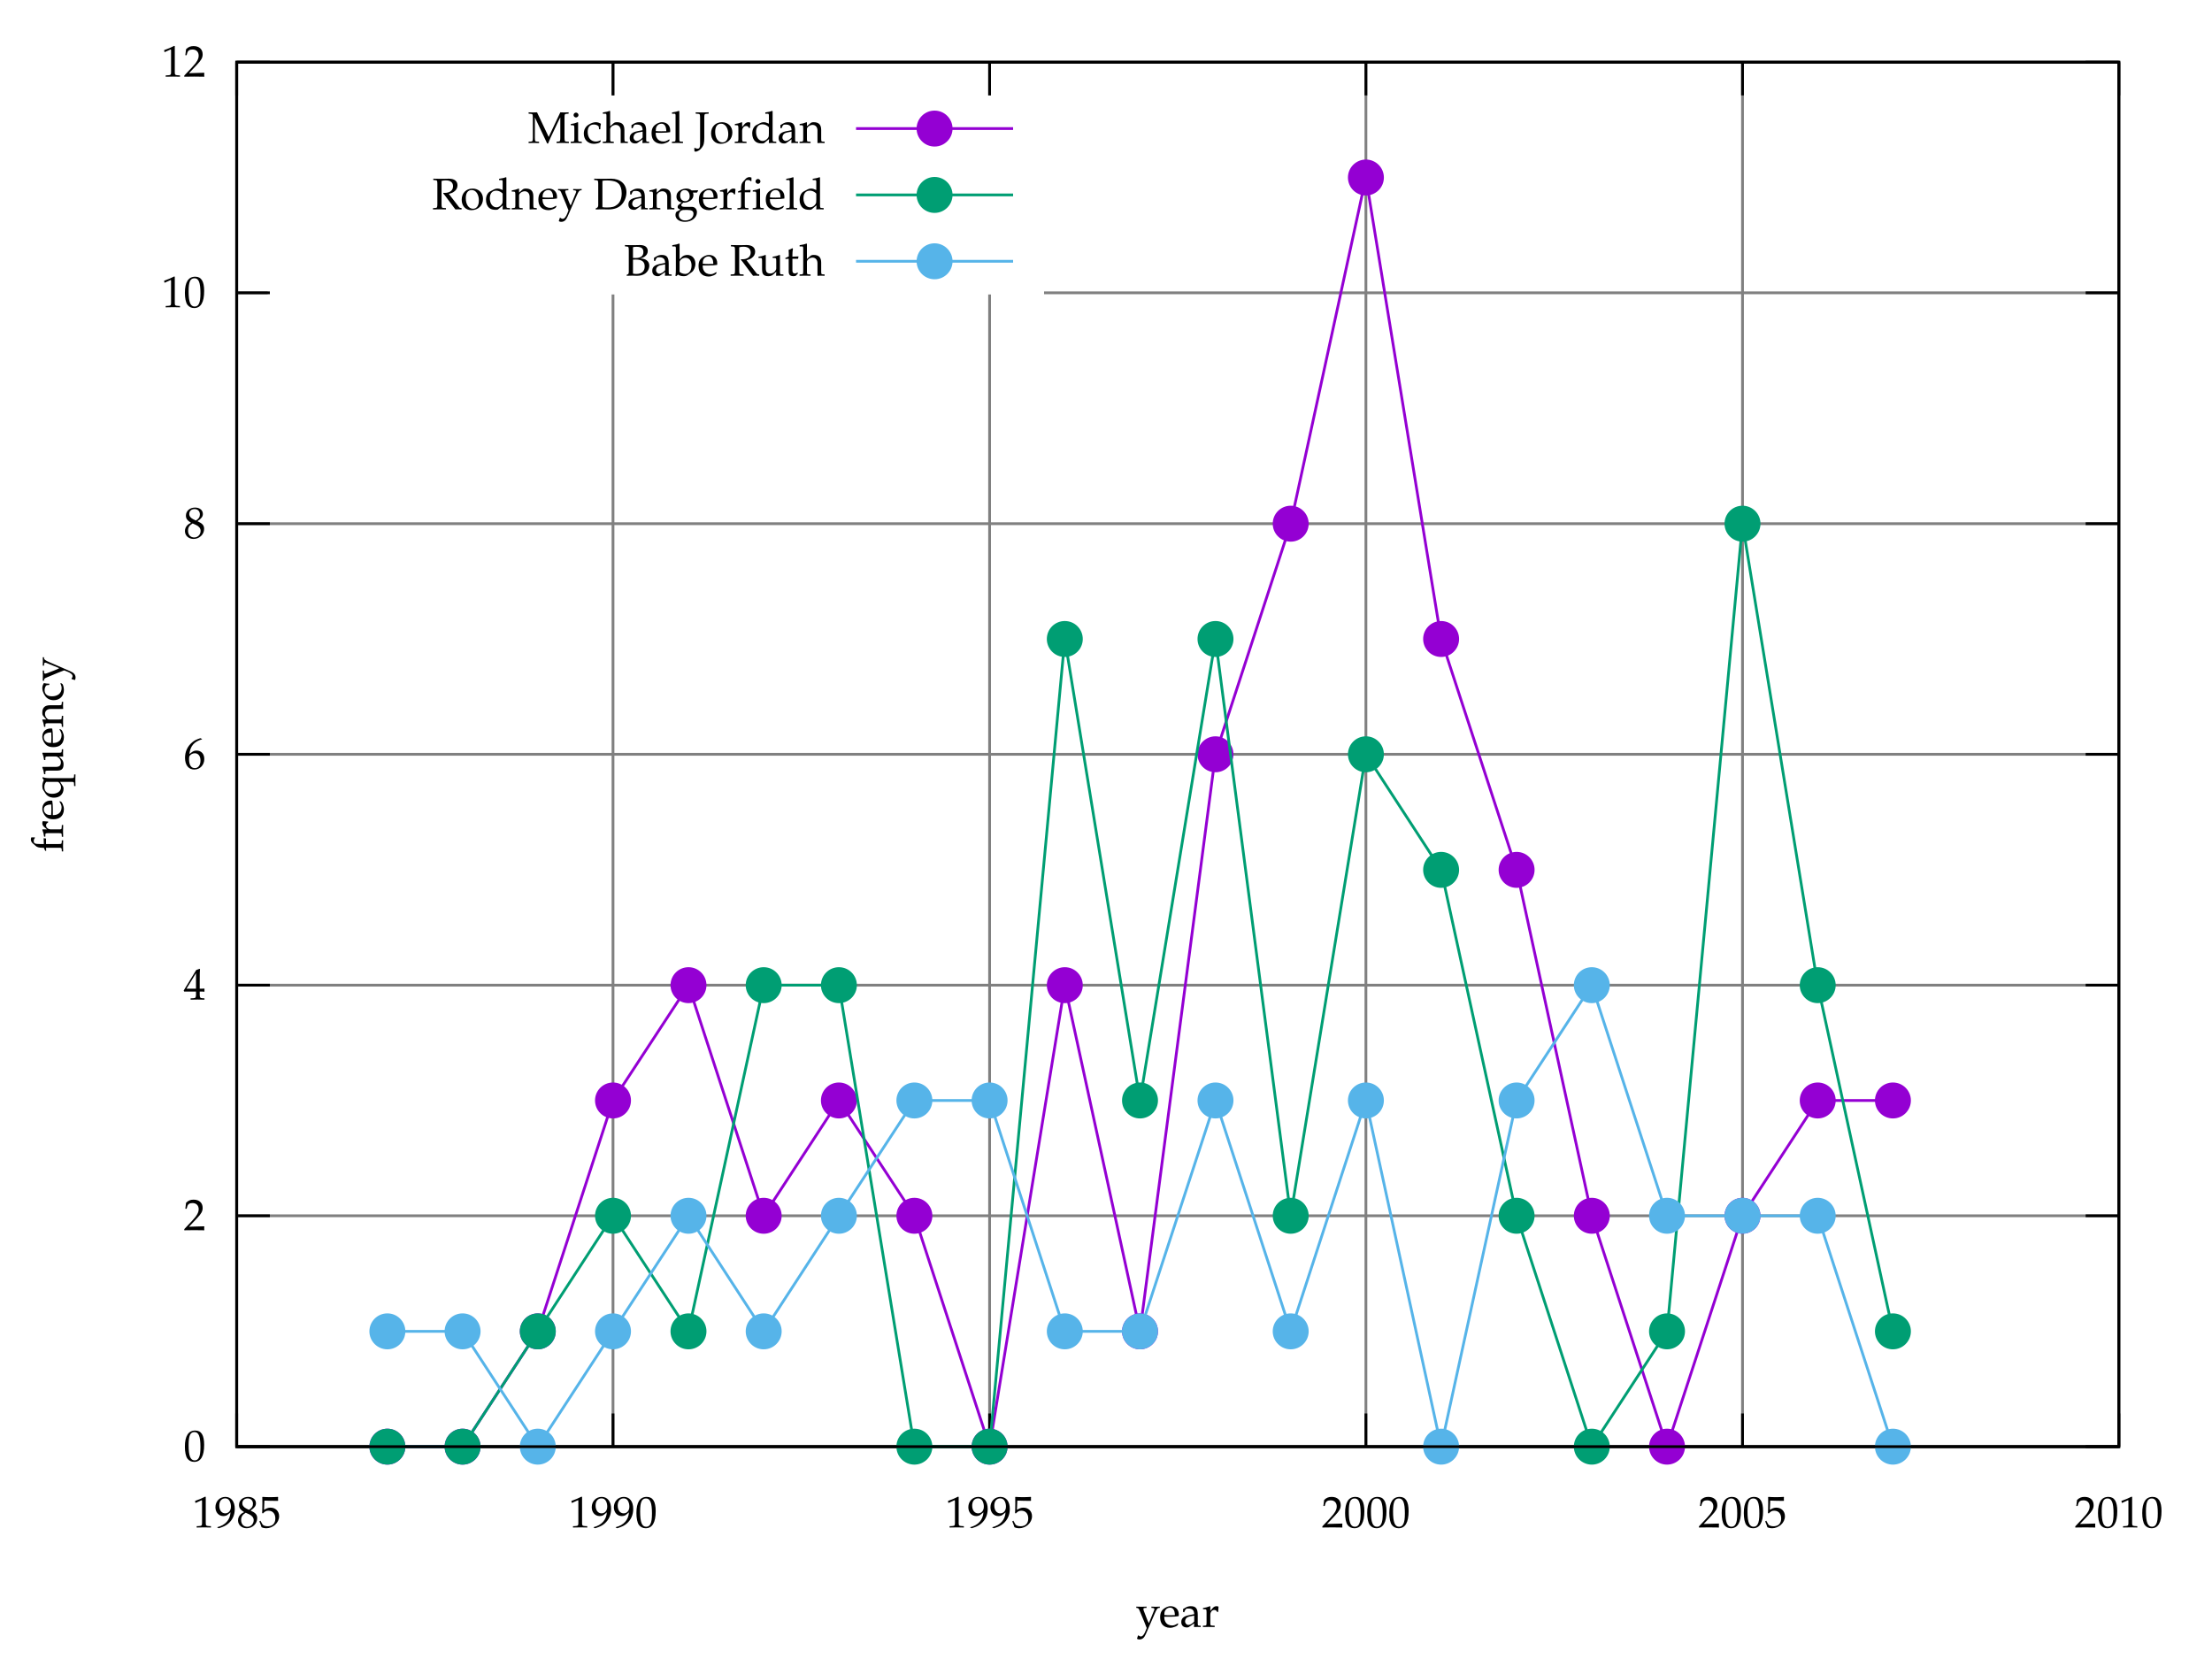
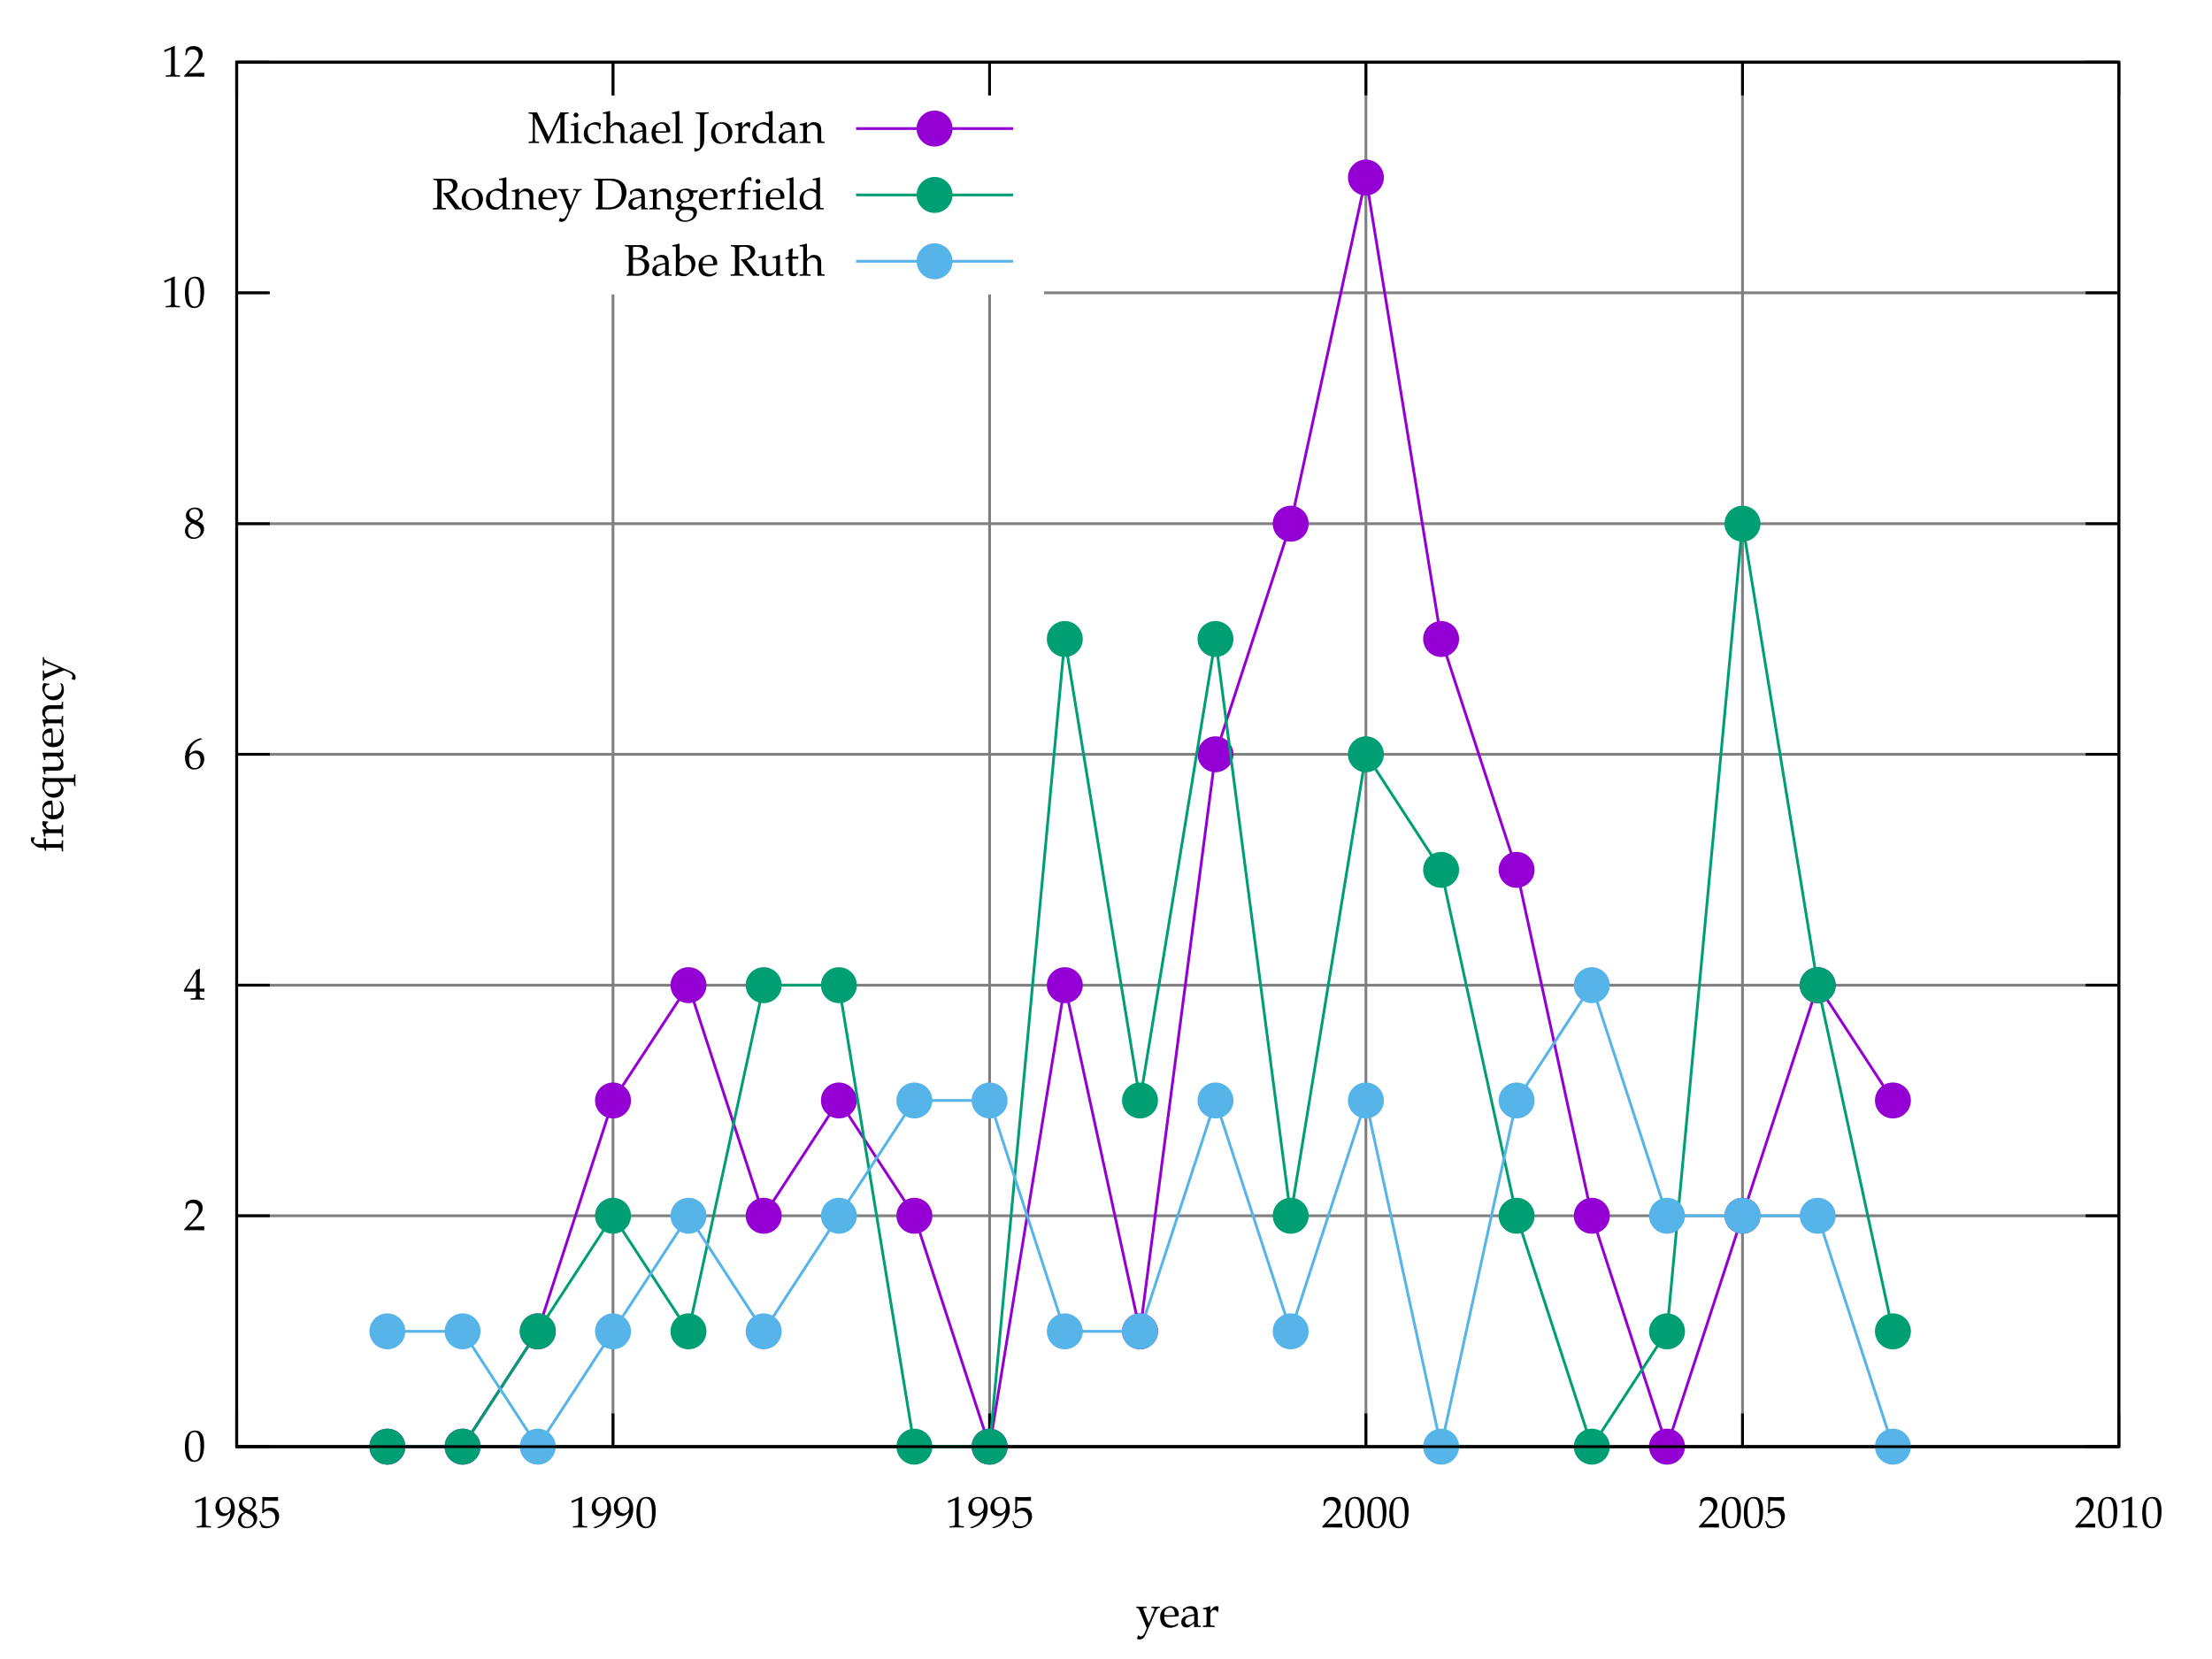
<svg xmlns="http://www.w3.org/2000/svg" xmlns:xlink="http://www.w3.org/1999/xlink" viewBox="0 0 800 600">
  <g id="gnuplot_canvas">
    <rect x="0" y="0" width="800" height="600" fill="none" />
    <defs>
      <circle id="gpDot" r="0.5" stroke-width="0.5" />
      <path id="gpPt0" stroke-width="0.167" stroke="currentColor" d="M-1,0 h2 M0,-1 v2" />
      <path id="gpPt1" stroke-width="0.167" stroke="currentColor" d="M-1,-1 L1,1 M1,-1 L-1,1" />
      <path id="gpPt2" stroke-width="0.167" stroke="currentColor" d="M-1,0 L1,0 M0,-1 L0,1 M-1,-1 L1,1 M-1,1 L1,-1" />
      <rect id="gpPt3" stroke-width="0.167" stroke="currentColor" x="-1" y="-1" width="2" height="2" />
      <rect id="gpPt4" stroke-width="0.167" stroke="currentColor" fill="currentColor" x="-1" y="-1" width="2" height="2" />
      <circle id="gpPt5" stroke-width="0.167" stroke="currentColor" cx="0" cy="0" r="1" />
      <use xlink:href="#gpPt5" id="gpPt6" fill="currentColor" stroke="none" />
      <path id="gpPt7" stroke-width="0.167" stroke="currentColor" d="M0,-1.33 L-1.33,0.67 L1.33,0.67 z" />
      <use xlink:href="#gpPt7" id="gpPt8" fill="currentColor" stroke="none" />
      <use xlink:href="#gpPt7" id="gpPt9" stroke="currentColor" transform="rotate(180)" />
      <use xlink:href="#gpPt9" id="gpPt10" fill="currentColor" stroke="none" />
      <use xlink:href="#gpPt3" id="gpPt11" stroke="currentColor" transform="rotate(45)" />
      <use xlink:href="#gpPt11" id="gpPt12" fill="currentColor" stroke="none" />
      <path id="gpPt13" stroke-width="0.167" stroke="currentColor" d="M0,1.330 L1.265,0.411 L0.782,-1.067 L-0.782,-1.076 L-1.265,0.411 z" />
      <use xlink:href="#gpPt13" id="gpPt14" fill="currentColor" stroke="none" />
      <filter id="textbox" filterUnits="objectBoundingBox" x="0" y="0" height="1" width="1">
        <feFlood flood-color="white" flood-opacity="1" result="bgnd" />
        <feComposite in="SourceGraphic" in2="bgnd" operator="atop" />
      </filter>
      <filter id="greybox" filterUnits="objectBoundingBox" x="0" y="0" height="1" width="1">
        <feFlood flood-color="lightgrey" flood-opacity="1" result="grey" />
        <feComposite in="SourceGraphic" in2="grey" operator="atop" />
      </filter>
    </defs>
-     <g fill="none" color="white" stroke="black" stroke-width="1.00" stroke-linecap="butt" stroke-linejoin="miter">
+     <g fill="none" color="white" stroke="currentColor" stroke-width="1.00" stroke-linecap="butt" stroke-linejoin="miter">
</g>
    <g fill="none" color="black" stroke="currentColor" stroke-width="1.00" stroke-linecap="butt" stroke-linejoin="miter">
</g>
    <g fill="none" color="black" stroke="currentColor" stroke-width="1.00" stroke-linecap="butt" stroke-linejoin="miter">
      <path stroke="gray" class="gridline" d="M85.6,523.2 L766.3,523.2  " />
    </g>
    <g fill="none" color="black" stroke="currentColor" stroke-width="1.00" stroke-linecap="butt" stroke-linejoin="miter">
      <path stroke="black" d="M85.6,523.2 L97.6,523.2 M766.3,523.2 L754.3,523.2  " />
      <g transform="translate(74.4,528.4)" stroke="none" fill="black" font-family="Palatino Linotype, Book Antiqua, Palatino, FreeSerif, serif" font-size="16.00" text-anchor="end">
        <text>
          <tspan font-family="Palatino Linotype, Book Antiqua, Palatino, FreeSerif, serif"> 0</tspan>
        </text>
      </g>
    </g>
    <g fill="none" color="black" stroke="currentColor" stroke-width="1.00" stroke-linecap="butt" stroke-linejoin="miter">
</g>
    <g fill="none" color="black" stroke="currentColor" stroke-width="1.00" stroke-linecap="butt" stroke-linejoin="miter">
      <path stroke="gray" class="gridline" d="M85.6,439.7 L766.3,439.7  " />
    </g>
    <g fill="none" color="black" stroke="currentColor" stroke-width="1.00" stroke-linecap="butt" stroke-linejoin="miter">
      <path stroke="black" d="M85.6,439.7 L97.6,439.7 M766.3,439.7 L754.3,439.7  " />
      <g transform="translate(74.4,444.9)" stroke="none" fill="black" font-family="Palatino Linotype, Book Antiqua, Palatino, FreeSerif, serif" font-size="16.00" text-anchor="end">
        <text>
          <tspan font-family="Palatino Linotype, Book Antiqua, Palatino, FreeSerif, serif"> 2</tspan>
        </text>
      </g>
    </g>
    <g fill="none" color="black" stroke="currentColor" stroke-width="1.00" stroke-linecap="butt" stroke-linejoin="miter">
</g>
    <g fill="none" color="black" stroke="currentColor" stroke-width="1.00" stroke-linecap="butt" stroke-linejoin="miter">
      <path stroke="gray" class="gridline" d="M85.6,356.3 L766.3,356.3  " />
    </g>
    <g fill="none" color="black" stroke="currentColor" stroke-width="1.00" stroke-linecap="butt" stroke-linejoin="miter">
      <path stroke="black" d="M85.6,356.3 L97.6,356.3 M766.3,356.3 L754.3,356.3  " />
      <g transform="translate(74.4,361.5)" stroke="none" fill="black" font-family="Palatino Linotype, Book Antiqua, Palatino, FreeSerif, serif" font-size="16.00" text-anchor="end">
        <text>
          <tspan font-family="Palatino Linotype, Book Antiqua, Palatino, FreeSerif, serif"> 4</tspan>
        </text>
      </g>
    </g>
    <g fill="none" color="black" stroke="currentColor" stroke-width="1.00" stroke-linecap="butt" stroke-linejoin="miter">
</g>
    <g fill="none" color="black" stroke="currentColor" stroke-width="1.00" stroke-linecap="butt" stroke-linejoin="miter">
      <path stroke="gray" class="gridline" d="M85.6,272.8 L766.3,272.8  " />
    </g>
    <g fill="none" color="black" stroke="currentColor" stroke-width="1.00" stroke-linecap="butt" stroke-linejoin="miter">
      <path stroke="black" d="M85.6,272.8 L97.6,272.8 M766.3,272.8 L754.3,272.8  " />
      <g transform="translate(74.4,278.0)" stroke="none" fill="black" font-family="Palatino Linotype, Book Antiqua, Palatino, FreeSerif, serif" font-size="16.00" text-anchor="end">
        <text>
          <tspan font-family="Palatino Linotype, Book Antiqua, Palatino, FreeSerif, serif"> 6</tspan>
        </text>
      </g>
    </g>
    <g fill="none" color="black" stroke="currentColor" stroke-width="1.00" stroke-linecap="butt" stroke-linejoin="miter">
</g>
    <g fill="none" color="black" stroke="currentColor" stroke-width="1.00" stroke-linecap="butt" stroke-linejoin="miter">
      <path stroke="gray" class="gridline" d="M85.6,189.4 L766.3,189.4  " />
    </g>
    <g fill="none" color="black" stroke="currentColor" stroke-width="1.00" stroke-linecap="butt" stroke-linejoin="miter">
      <path stroke="black" d="M85.6,189.4 L97.6,189.4 M766.3,189.4 L754.3,189.4  " />
      <g transform="translate(74.4,194.6)" stroke="none" fill="black" font-family="Palatino Linotype, Book Antiqua, Palatino, FreeSerif, serif" font-size="16.00" text-anchor="end">
        <text>
          <tspan font-family="Palatino Linotype, Book Antiqua, Palatino, FreeSerif, serif"> 8</tspan>
        </text>
      </g>
    </g>
    <g fill="none" color="black" stroke="currentColor" stroke-width="1.00" stroke-linecap="butt" stroke-linejoin="miter">
</g>
    <g fill="none" color="black" stroke="currentColor" stroke-width="1.00" stroke-linecap="butt" stroke-linejoin="miter">
      <path stroke="gray" class="gridline" d="M85.6,105.9 L96.8,105.9 M377.6,105.9 L766.3,105.9  " />
    </g>
    <g fill="none" color="black" stroke="currentColor" stroke-width="1.00" stroke-linecap="butt" stroke-linejoin="miter">
      <path stroke="black" d="M85.6,105.9 L97.6,105.9 M766.3,105.9 L754.3,105.9  " />
      <g transform="translate(74.4,111.1)" stroke="none" fill="black" font-family="Palatino Linotype, Book Antiqua, Palatino, FreeSerif, serif" font-size="16.00" text-anchor="end">
        <text>
          <tspan font-family="Palatino Linotype, Book Antiqua, Palatino, FreeSerif, serif"> 10</tspan>
        </text>
      </g>
    </g>
    <g fill="none" color="black" stroke="currentColor" stroke-width="1.00" stroke-linecap="butt" stroke-linejoin="miter">
</g>
    <g fill="none" color="black" stroke="currentColor" stroke-width="1.00" stroke-linecap="butt" stroke-linejoin="miter">
      <path stroke="gray" class="gridline" d="M85.6,22.5 L766.3,22.5  " />
    </g>
    <g fill="none" color="black" stroke="currentColor" stroke-width="1.00" stroke-linecap="butt" stroke-linejoin="miter">
      <path stroke="black" d="M85.6,22.5 L97.6,22.5 M766.3,22.5 L754.3,22.5  " />
      <g transform="translate(74.4,27.7)" stroke="none" fill="black" font-family="Palatino Linotype, Book Antiqua, Palatino, FreeSerif, serif" font-size="16.00" text-anchor="end">
        <text>
          <tspan font-family="Palatino Linotype, Book Antiqua, Palatino, FreeSerif, serif"> 12</tspan>
        </text>
      </g>
    </g>
    <g fill="none" color="black" stroke="currentColor" stroke-width="1.00" stroke-linecap="butt" stroke-linejoin="miter">
</g>
    <g fill="none" color="black" stroke="currentColor" stroke-width="1.00" stroke-linecap="butt" stroke-linejoin="miter">
      <path stroke="gray" class="gridline" d="M85.6,523.2 L85.6,22.5  " />
    </g>
    <g fill="none" color="black" stroke="currentColor" stroke-width="1.00" stroke-linecap="butt" stroke-linejoin="miter">
      <path stroke="black" d="M85.6,523.2 L85.6,511.2 M85.6,22.5 L85.6,34.5  " />
      <g transform="translate(85.6,552.4)" stroke="none" fill="black" font-family="Palatino Linotype, Book Antiqua, Palatino, FreeSerif, serif" font-size="16.00" text-anchor="middle">
        <text>
          <tspan font-family="Palatino Linotype, Book Antiqua, Palatino, FreeSerif, serif"> 1985</tspan>
        </text>
      </g>
    </g>
    <g fill="none" color="black" stroke="currentColor" stroke-width="1.00" stroke-linecap="butt" stroke-linejoin="miter">
</g>
    <g fill="none" color="black" stroke="currentColor" stroke-width="1.00" stroke-linecap="butt" stroke-linejoin="miter">
      <path stroke="gray" class="gridline" d="M221.7,523.2 L221.7,106.5 M221.7,34.5 L221.7,22.5  " />
    </g>
    <g fill="none" color="black" stroke="currentColor" stroke-width="1.00" stroke-linecap="butt" stroke-linejoin="miter">
      <path stroke="black" d="M221.7,523.2 L221.7,511.2 M221.7,22.5 L221.7,34.5  " />
      <g transform="translate(221.7,552.4)" stroke="none" fill="black" font-family="Palatino Linotype, Book Antiqua, Palatino, FreeSerif, serif" font-size="16.00" text-anchor="middle">
        <text>
          <tspan font-family="Palatino Linotype, Book Antiqua, Palatino, FreeSerif, serif"> 1990</tspan>
        </text>
      </g>
    </g>
    <g fill="none" color="black" stroke="currentColor" stroke-width="1.00" stroke-linecap="butt" stroke-linejoin="miter">
</g>
    <g fill="none" color="black" stroke="currentColor" stroke-width="1.00" stroke-linecap="butt" stroke-linejoin="miter">
      <path stroke="gray" class="gridline" d="M357.9,523.2 L357.9,106.5 M357.9,34.5 L357.9,22.5  " />
    </g>
    <g fill="none" color="black" stroke="currentColor" stroke-width="1.00" stroke-linecap="butt" stroke-linejoin="miter">
      <path stroke="black" d="M357.9,523.2 L357.9,511.2 M357.9,22.5 L357.9,34.5  " />
      <g transform="translate(357.9,552.4)" stroke="none" fill="black" font-family="Palatino Linotype, Book Antiqua, Palatino, FreeSerif, serif" font-size="16.00" text-anchor="middle">
        <text>
          <tspan font-family="Palatino Linotype, Book Antiqua, Palatino, FreeSerif, serif"> 1995</tspan>
        </text>
      </g>
    </g>
    <g fill="none" color="black" stroke="currentColor" stroke-width="1.00" stroke-linecap="butt" stroke-linejoin="miter">
</g>
    <g fill="none" color="black" stroke="currentColor" stroke-width="1.00" stroke-linecap="butt" stroke-linejoin="miter">
      <path stroke="gray" class="gridline" d="M494.0,523.2 L494.0,22.5  " />
    </g>
    <g fill="none" color="black" stroke="currentColor" stroke-width="1.00" stroke-linecap="butt" stroke-linejoin="miter">
      <path stroke="black" d="M494.0,523.2 L494.0,511.2 M494.0,22.5 L494.0,34.5  " />
      <g transform="translate(494.0,552.4)" stroke="none" fill="black" font-family="Palatino Linotype, Book Antiqua, Palatino, FreeSerif, serif" font-size="16.00" text-anchor="middle">
        <text>
          <tspan font-family="Palatino Linotype, Book Antiqua, Palatino, FreeSerif, serif"> 2000</tspan>
        </text>
      </g>
    </g>
    <g fill="none" color="black" stroke="currentColor" stroke-width="1.00" stroke-linecap="butt" stroke-linejoin="miter">
</g>
    <g fill="none" color="black" stroke="currentColor" stroke-width="1.00" stroke-linecap="butt" stroke-linejoin="miter">
      <path stroke="gray" class="gridline" d="M630.2,523.2 L630.2,22.5  " />
    </g>
    <g fill="none" color="black" stroke="currentColor" stroke-width="1.00" stroke-linecap="butt" stroke-linejoin="miter">
      <path stroke="black" d="M630.2,523.2 L630.2,511.2 M630.2,22.5 L630.2,34.5  " />
      <g transform="translate(630.2,552.4)" stroke="none" fill="black" font-family="Palatino Linotype, Book Antiqua, Palatino, FreeSerif, serif" font-size="16.00" text-anchor="middle">
        <text>
          <tspan font-family="Palatino Linotype, Book Antiqua, Palatino, FreeSerif, serif"> 2005</tspan>
        </text>
      </g>
    </g>
    <g fill="none" color="black" stroke="currentColor" stroke-width="1.00" stroke-linecap="butt" stroke-linejoin="miter">
</g>
    <g fill="none" color="black" stroke="currentColor" stroke-width="1.00" stroke-linecap="butt" stroke-linejoin="miter">
      <path stroke="gray" class="gridline" d="M766.3,523.2 L766.3,22.5  " />
    </g>
    <g fill="none" color="black" stroke="currentColor" stroke-width="1.00" stroke-linecap="butt" stroke-linejoin="miter">
      <path stroke="black" d="M766.3,523.2 L766.3,511.2 M766.3,22.5 L766.3,34.5  " />
      <g transform="translate(766.3,552.4)" stroke="none" fill="black" font-family="Palatino Linotype, Book Antiqua, Palatino, FreeSerif, serif" font-size="16.00" text-anchor="middle">
        <text>
          <tspan font-family="Palatino Linotype, Book Antiqua, Palatino, FreeSerif, serif"> 2010</tspan>
        </text>
      </g>
    </g>
    <g fill="none" color="black" stroke="currentColor" stroke-width="1.00" stroke-linecap="butt" stroke-linejoin="miter">
</g>
    <g fill="none" color="black" stroke="currentColor" stroke-width="1.00" stroke-linecap="butt" stroke-linejoin="miter">
      <path stroke="black" d="M85.6,22.5 L85.6,523.2 L766.3,523.2 L766.3,22.5 L85.6,22.5 Z  " />
    </g>
    <g fill="none" color="black" stroke="currentColor" stroke-width="1.00" stroke-linecap="butt" stroke-linejoin="miter">
      <g transform="translate(22.8,272.9) rotate(270)" stroke="none" fill="black" font-family="Palatino Linotype, Book Antiqua, Palatino, FreeSerif, serif" font-size="16.00" text-anchor="middle">
        <text>
          <tspan font-family="Palatino Linotype, Book Antiqua, Palatino, FreeSerif, serif">frequency</tspan>
        </text>
      </g>
    </g>
    <g fill="none" color="black" stroke="currentColor" stroke-width="1.00" stroke-linecap="butt" stroke-linejoin="miter">
      <g transform="translate(425.9,588.4)" stroke="none" fill="black" font-family="Palatino Linotype, Book Antiqua, Palatino, FreeSerif, serif" font-size="16.00" text-anchor="middle">
        <text>
          <tspan font-family="Palatino Linotype, Book Antiqua, Palatino, FreeSerif, serif">year</tspan>
        </text>
      </g>
    </g>
    <g fill="none" color="black" stroke="currentColor" stroke-width="1.00" stroke-linecap="butt" stroke-linejoin="miter">
</g>
    <g id="gnuplot_plot_1">
      <g fill="none" color="black" stroke="currentColor" stroke-width="1.00" stroke-linecap="butt" stroke-linejoin="miter">
        <g transform="translate(298.4,51.7)" stroke="none" fill="black" font-family="Palatino Linotype, Book Antiqua, Palatino, FreeSerif, serif" font-size="16.00" text-anchor="end">
          <text>
            <tspan font-family="Palatino Linotype, Book Antiqua, Palatino, FreeSerif, serif">Michael Jordan</tspan>
          </text>
        </g>
      </g>
      <g fill="none" color="black" stroke="currentColor" stroke-width="1.00" stroke-linecap="butt" stroke-linejoin="miter">
-         <path stroke="rgb(148,   0, 211)" d="M309.6,46.5 L366.4,46.5 M140.1,523.2 L167.3,523.2 L194.5,481.5 L221.7,398.0 L249.0,356.3 L276.2,439.7   L303.4,398.0 L330.7,439.7 L357.9,523.2 L385.1,356.3 L412.3,481.5 L439.6,272.8 L466.8,189.4 L494.0,64.2   L521.2,231.1 L548.5,314.6 L575.7,439.7 L602.9,523.2 L630.2,439.7 L657.4,398.0 L684.6,398.0  " />
+         <path stroke="rgb(148,   0, 211)" d="M309.6,46.5 L366.4,46.5 M140.1,523.2 L167.3,523.2 L194.5,481.5 L221.7,398.0 L249.0,356.3 L276.2,439.7   L303.4,398.0 L330.7,439.7 L357.9,523.2 L385.1,356.3 L412.3,481.5 L439.6,272.8 L466.8,189.4 L494.0,64.2   L521.2,231.1 L548.5,314.6 L575.7,439.7 L602.9,523.2 L630.2,439.7 L657.4,356.3 L684.6,398.0  " />
        <use xlink:href="#gpPt6" transform="translate(140.1,523.2) scale(6.00)" color="rgb(148,   0, 211)" />
        <use xlink:href="#gpPt6" transform="translate(167.3,523.2) scale(6.00)" color="rgb(148,   0, 211)" />
        <use xlink:href="#gpPt6" transform="translate(194.5,481.5) scale(6.00)" color="rgb(148,   0, 211)" />
        <use xlink:href="#gpPt6" transform="translate(221.7,398.0) scale(6.00)" color="rgb(148,   0, 211)" />
        <use xlink:href="#gpPt6" transform="translate(249.0,356.3) scale(6.00)" color="rgb(148,   0, 211)" />
        <use xlink:href="#gpPt6" transform="translate(276.2,439.7) scale(6.00)" color="rgb(148,   0, 211)" />
        <use xlink:href="#gpPt6" transform="translate(303.4,398.0) scale(6.00)" color="rgb(148,   0, 211)" />
        <use xlink:href="#gpPt6" transform="translate(330.7,439.7) scale(6.00)" color="rgb(148,   0, 211)" />
        <use xlink:href="#gpPt6" transform="translate(357.9,523.2) scale(6.00)" color="rgb(148,   0, 211)" />
        <use xlink:href="#gpPt6" transform="translate(385.1,356.3) scale(6.00)" color="rgb(148,   0, 211)" />
        <use xlink:href="#gpPt6" transform="translate(412.3,481.5) scale(6.00)" color="rgb(148,   0, 211)" />
        <use xlink:href="#gpPt6" transform="translate(439.6,272.8) scale(6.00)" color="rgb(148,   0, 211)" />
        <use xlink:href="#gpPt6" transform="translate(466.8,189.4) scale(6.00)" color="rgb(148,   0, 211)" />
        <use xlink:href="#gpPt6" transform="translate(494.0,64.2) scale(6.00)" color="rgb(148,   0, 211)" />
        <use xlink:href="#gpPt6" transform="translate(521.2,231.1) scale(6.00)" color="rgb(148,   0, 211)" />
        <use xlink:href="#gpPt6" transform="translate(548.5,314.6) scale(6.00)" color="rgb(148,   0, 211)" />
        <use xlink:href="#gpPt6" transform="translate(575.7,439.7) scale(6.00)" color="rgb(148,   0, 211)" />
        <use xlink:href="#gpPt6" transform="translate(602.9,523.2) scale(6.00)" color="rgb(148,   0, 211)" />
        <use xlink:href="#gpPt6" transform="translate(630.2,439.7) scale(6.00)" color="rgb(148,   0, 211)" />
-         <use xlink:href="#gpPt6" transform="translate(657.4,398.0) scale(6.00)" color="rgb(148,   0, 211)" />
+         <use xlink:href="#gpPt6" transform="translate(657.4,356.3) scale(6.00)" color="rgb(148,   0, 211)" />
        <use xlink:href="#gpPt6" transform="translate(684.6,398.0) scale(6.00)" color="rgb(148,   0, 211)" />
        <use xlink:href="#gpPt6" transform="translate(338.0,46.5) scale(6.00)" color="rgb(148,   0, 211)" />
      </g>
    </g>
    <g id="gnuplot_plot_2">
      <g fill="none" color="black" stroke="currentColor" stroke-width="1.00" stroke-linecap="butt" stroke-linejoin="miter">
        <g transform="translate(298.4,75.7)" stroke="none" fill="black" font-family="Palatino Linotype, Book Antiqua, Palatino, FreeSerif, serif" font-size="16.00" text-anchor="end">
          <text>
            <tspan font-family="Palatino Linotype, Book Antiqua, Palatino, FreeSerif, serif">Rodney Dangerfield</tspan>
          </text>
        </g>
      </g>
      <g fill="none" color="black" stroke="currentColor" stroke-width="1.00" stroke-linecap="butt" stroke-linejoin="miter">
        <path stroke="rgb(  0, 158, 115)" d="M309.6,70.5 L366.4,70.5 M140.1,523.2 L167.3,523.2 L194.5,481.5 L221.7,439.7 L249.0,481.5 L276.2,356.3   L303.4,356.3 L330.7,523.2 L357.9,523.2 L385.1,231.1 L412.3,398.0 L439.6,231.1 L466.8,439.7 L494.0,272.8   L521.2,314.6 L548.5,439.7 L575.7,523.2 L602.9,481.5 L630.2,189.4 L657.4,356.3 L684.6,481.5  " />
        <use xlink:href="#gpPt6" transform="translate(140.1,523.2) scale(6.00)" color="rgb(  0, 158, 115)" />
        <use xlink:href="#gpPt6" transform="translate(167.3,523.2) scale(6.00)" color="rgb(  0, 158, 115)" />
        <use xlink:href="#gpPt6" transform="translate(194.5,481.5) scale(6.00)" color="rgb(  0, 158, 115)" />
        <use xlink:href="#gpPt6" transform="translate(221.7,439.7) scale(6.00)" color="rgb(  0, 158, 115)" />
        <use xlink:href="#gpPt6" transform="translate(249.0,481.5) scale(6.00)" color="rgb(  0, 158, 115)" />
        <use xlink:href="#gpPt6" transform="translate(276.2,356.3) scale(6.00)" color="rgb(  0, 158, 115)" />
        <use xlink:href="#gpPt6" transform="translate(303.4,356.3) scale(6.00)" color="rgb(  0, 158, 115)" />
        <use xlink:href="#gpPt6" transform="translate(330.7,523.2) scale(6.00)" color="rgb(  0, 158, 115)" />
        <use xlink:href="#gpPt6" transform="translate(357.9,523.2) scale(6.00)" color="rgb(  0, 158, 115)" />
        <use xlink:href="#gpPt6" transform="translate(385.1,231.1) scale(6.00)" color="rgb(  0, 158, 115)" />
        <use xlink:href="#gpPt6" transform="translate(412.3,398.0) scale(6.00)" color="rgb(  0, 158, 115)" />
        <use xlink:href="#gpPt6" transform="translate(439.6,231.1) scale(6.00)" color="rgb(  0, 158, 115)" />
        <use xlink:href="#gpPt6" transform="translate(466.8,439.7) scale(6.00)" color="rgb(  0, 158, 115)" />
        <use xlink:href="#gpPt6" transform="translate(494.0,272.8) scale(6.00)" color="rgb(  0, 158, 115)" />
        <use xlink:href="#gpPt6" transform="translate(521.2,314.6) scale(6.00)" color="rgb(  0, 158, 115)" />
        <use xlink:href="#gpPt6" transform="translate(548.5,439.7) scale(6.00)" color="rgb(  0, 158, 115)" />
        <use xlink:href="#gpPt6" transform="translate(575.7,523.2) scale(6.00)" color="rgb(  0, 158, 115)" />
        <use xlink:href="#gpPt6" transform="translate(602.9,481.5) scale(6.00)" color="rgb(  0, 158, 115)" />
        <use xlink:href="#gpPt6" transform="translate(630.2,189.4) scale(6.00)" color="rgb(  0, 158, 115)" />
        <use xlink:href="#gpPt6" transform="translate(657.4,356.3) scale(6.00)" color="rgb(  0, 158, 115)" />
        <use xlink:href="#gpPt6" transform="translate(684.6,481.5) scale(6.00)" color="rgb(  0, 158, 115)" />
        <use xlink:href="#gpPt6" transform="translate(338.0,70.5) scale(6.00)" color="rgb(  0, 158, 115)" />
      </g>
    </g>
    <g id="gnuplot_plot_3">
      <g fill="none" color="black" stroke="currentColor" stroke-width="1.00" stroke-linecap="butt" stroke-linejoin="miter">
        <g transform="translate(298.4,99.7)" stroke="none" fill="black" font-family="Palatino Linotype, Book Antiqua, Palatino, FreeSerif, serif" font-size="16.00" text-anchor="end">
          <text>
            <tspan font-family="Palatino Linotype, Book Antiqua, Palatino, FreeSerif, serif">Babe Ruth</tspan>
          </text>
        </g>
      </g>
      <g fill="none" color="black" stroke="currentColor" stroke-width="1.00" stroke-linecap="butt" stroke-linejoin="miter">
        <path stroke="rgb( 86, 180, 233)" d="M309.6,94.5 L366.4,94.5 M140.1,481.5 L167.3,481.5 L194.5,523.2 L221.7,481.5 L249.0,439.7 L276.2,481.5   L303.4,439.7 L330.7,398.0 L357.9,398.0 L385.1,481.5 L412.3,481.5 L439.6,398.0 L466.8,481.5 L494.0,398.0   L521.2,523.2 L548.5,398.0 L575.7,356.3 L602.9,439.7 L630.2,439.7 L657.4,439.7 L684.6,523.2  " />
        <use xlink:href="#gpPt6" transform="translate(140.1,481.5) scale(6.00)" color="rgb( 86, 180, 233)" />
        <use xlink:href="#gpPt6" transform="translate(167.3,481.5) scale(6.00)" color="rgb( 86, 180, 233)" />
        <use xlink:href="#gpPt6" transform="translate(194.5,523.2) scale(6.00)" color="rgb( 86, 180, 233)" />
        <use xlink:href="#gpPt6" transform="translate(221.7,481.5) scale(6.00)" color="rgb( 86, 180, 233)" />
        <use xlink:href="#gpPt6" transform="translate(249.0,439.7) scale(6.00)" color="rgb( 86, 180, 233)" />
        <use xlink:href="#gpPt6" transform="translate(276.2,481.5) scale(6.00)" color="rgb( 86, 180, 233)" />
        <use xlink:href="#gpPt6" transform="translate(303.4,439.7) scale(6.00)" color="rgb( 86, 180, 233)" />
        <use xlink:href="#gpPt6" transform="translate(330.7,398.0) scale(6.00)" color="rgb( 86, 180, 233)" />
        <use xlink:href="#gpPt6" transform="translate(357.9,398.0) scale(6.00)" color="rgb( 86, 180, 233)" />
        <use xlink:href="#gpPt6" transform="translate(385.1,481.5) scale(6.00)" color="rgb( 86, 180, 233)" />
        <use xlink:href="#gpPt6" transform="translate(412.3,481.5) scale(6.00)" color="rgb( 86, 180, 233)" />
        <use xlink:href="#gpPt6" transform="translate(439.6,398.0) scale(6.00)" color="rgb( 86, 180, 233)" />
        <use xlink:href="#gpPt6" transform="translate(466.8,481.5) scale(6.00)" color="rgb( 86, 180, 233)" />
        <use xlink:href="#gpPt6" transform="translate(494.0,398.0) scale(6.00)" color="rgb( 86, 180, 233)" />
        <use xlink:href="#gpPt6" transform="translate(521.2,523.2) scale(6.00)" color="rgb( 86, 180, 233)" />
        <use xlink:href="#gpPt6" transform="translate(548.5,398.0) scale(6.00)" color="rgb( 86, 180, 233)" />
        <use xlink:href="#gpPt6" transform="translate(575.7,356.3) scale(6.00)" color="rgb( 86, 180, 233)" />
        <use xlink:href="#gpPt6" transform="translate(602.9,439.7) scale(6.00)" color="rgb( 86, 180, 233)" />
        <use xlink:href="#gpPt6" transform="translate(630.2,439.7) scale(6.00)" color="rgb( 86, 180, 233)" />
        <use xlink:href="#gpPt6" transform="translate(657.4,439.7) scale(6.00)" color="rgb( 86, 180, 233)" />
        <use xlink:href="#gpPt6" transform="translate(684.6,523.2) scale(6.00)" color="rgb( 86, 180, 233)" />
        <use xlink:href="#gpPt6" transform="translate(338.0,94.5) scale(6.00)" color="rgb( 86, 180, 233)" />
      </g>
    </g>
    <g fill="none" color="white" stroke="rgb( 86, 180, 233)" stroke-width="2.00" stroke-linecap="butt" stroke-linejoin="miter">
</g>
    <g fill="none" color="black" stroke="currentColor" stroke-width="2.00" stroke-linecap="butt" stroke-linejoin="miter">
</g>
    <g fill="none" color="black" stroke="black" stroke-width="1.00" stroke-linecap="butt" stroke-linejoin="miter">
</g>
    <g fill="none" color="black" stroke="currentColor" stroke-width="1.00" stroke-linecap="butt" stroke-linejoin="miter">
      <path stroke="black" d="M85.6,22.5 L85.6,523.2 L766.3,523.2 L766.3,22.5 L85.6,22.5 Z  " />
    </g>
    <g fill="none" color="black" stroke="currentColor" stroke-width="1.00" stroke-linecap="butt" stroke-linejoin="miter">
</g>
  </g>
</svg>
